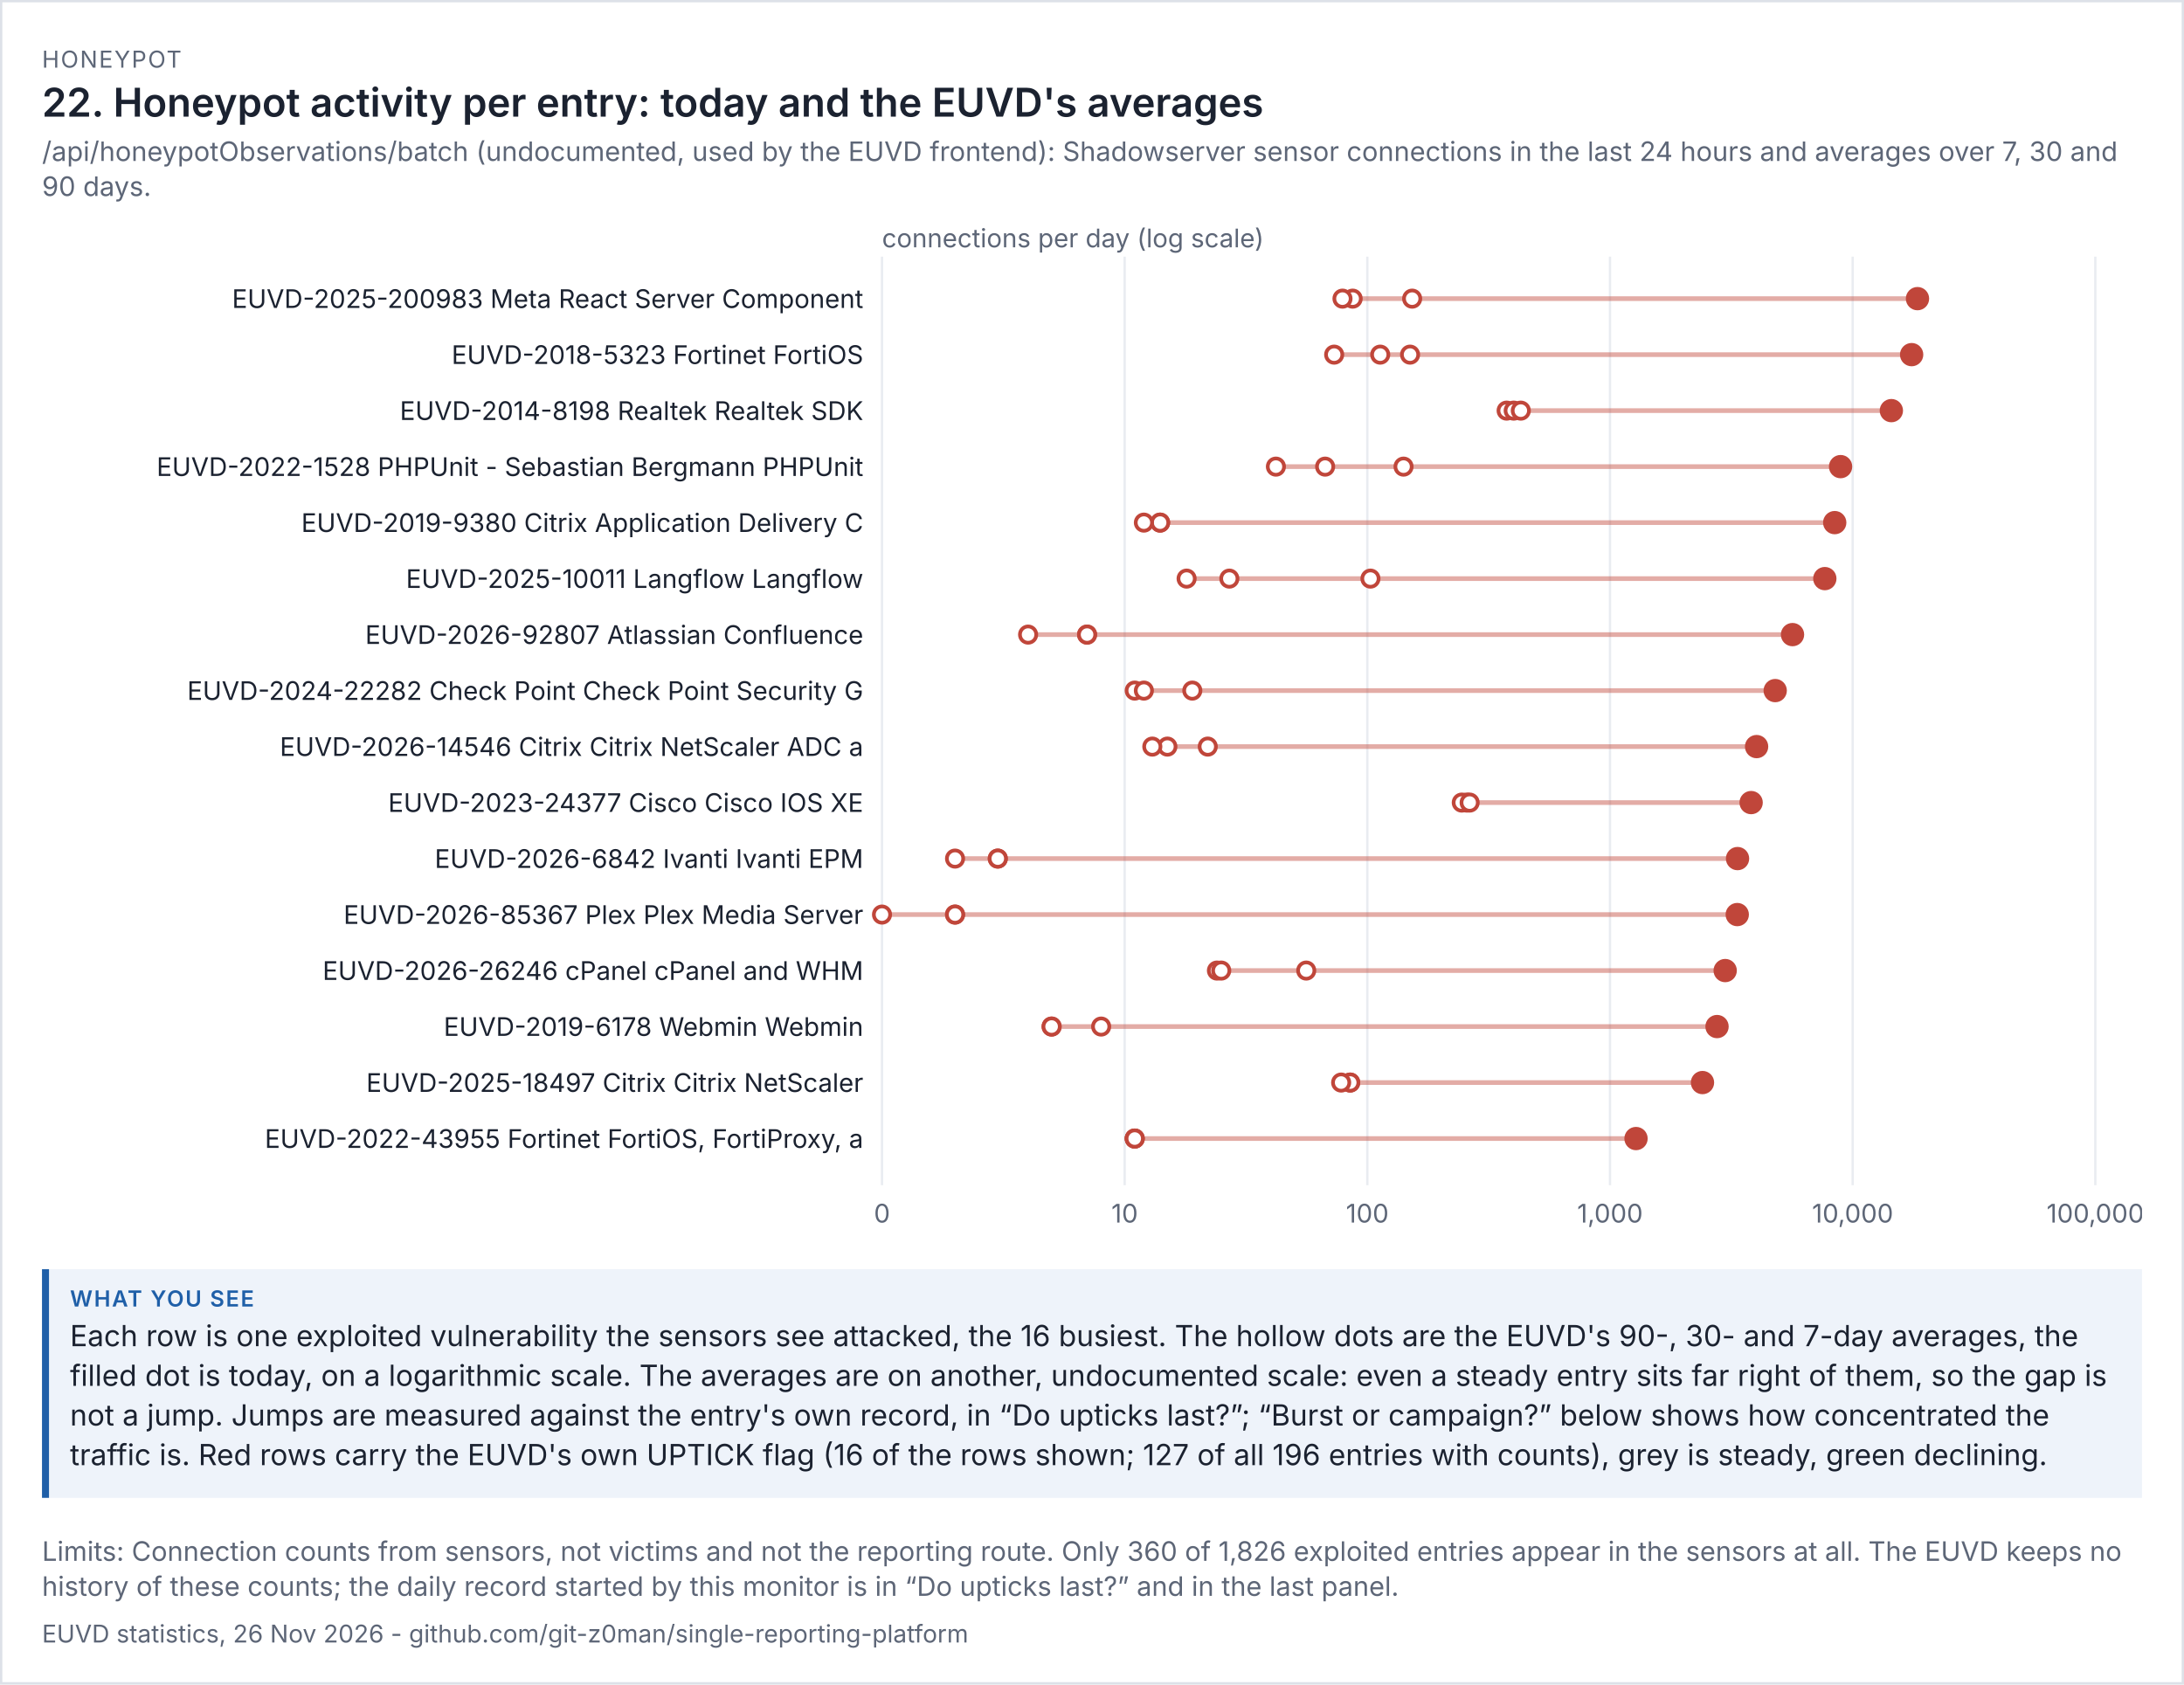
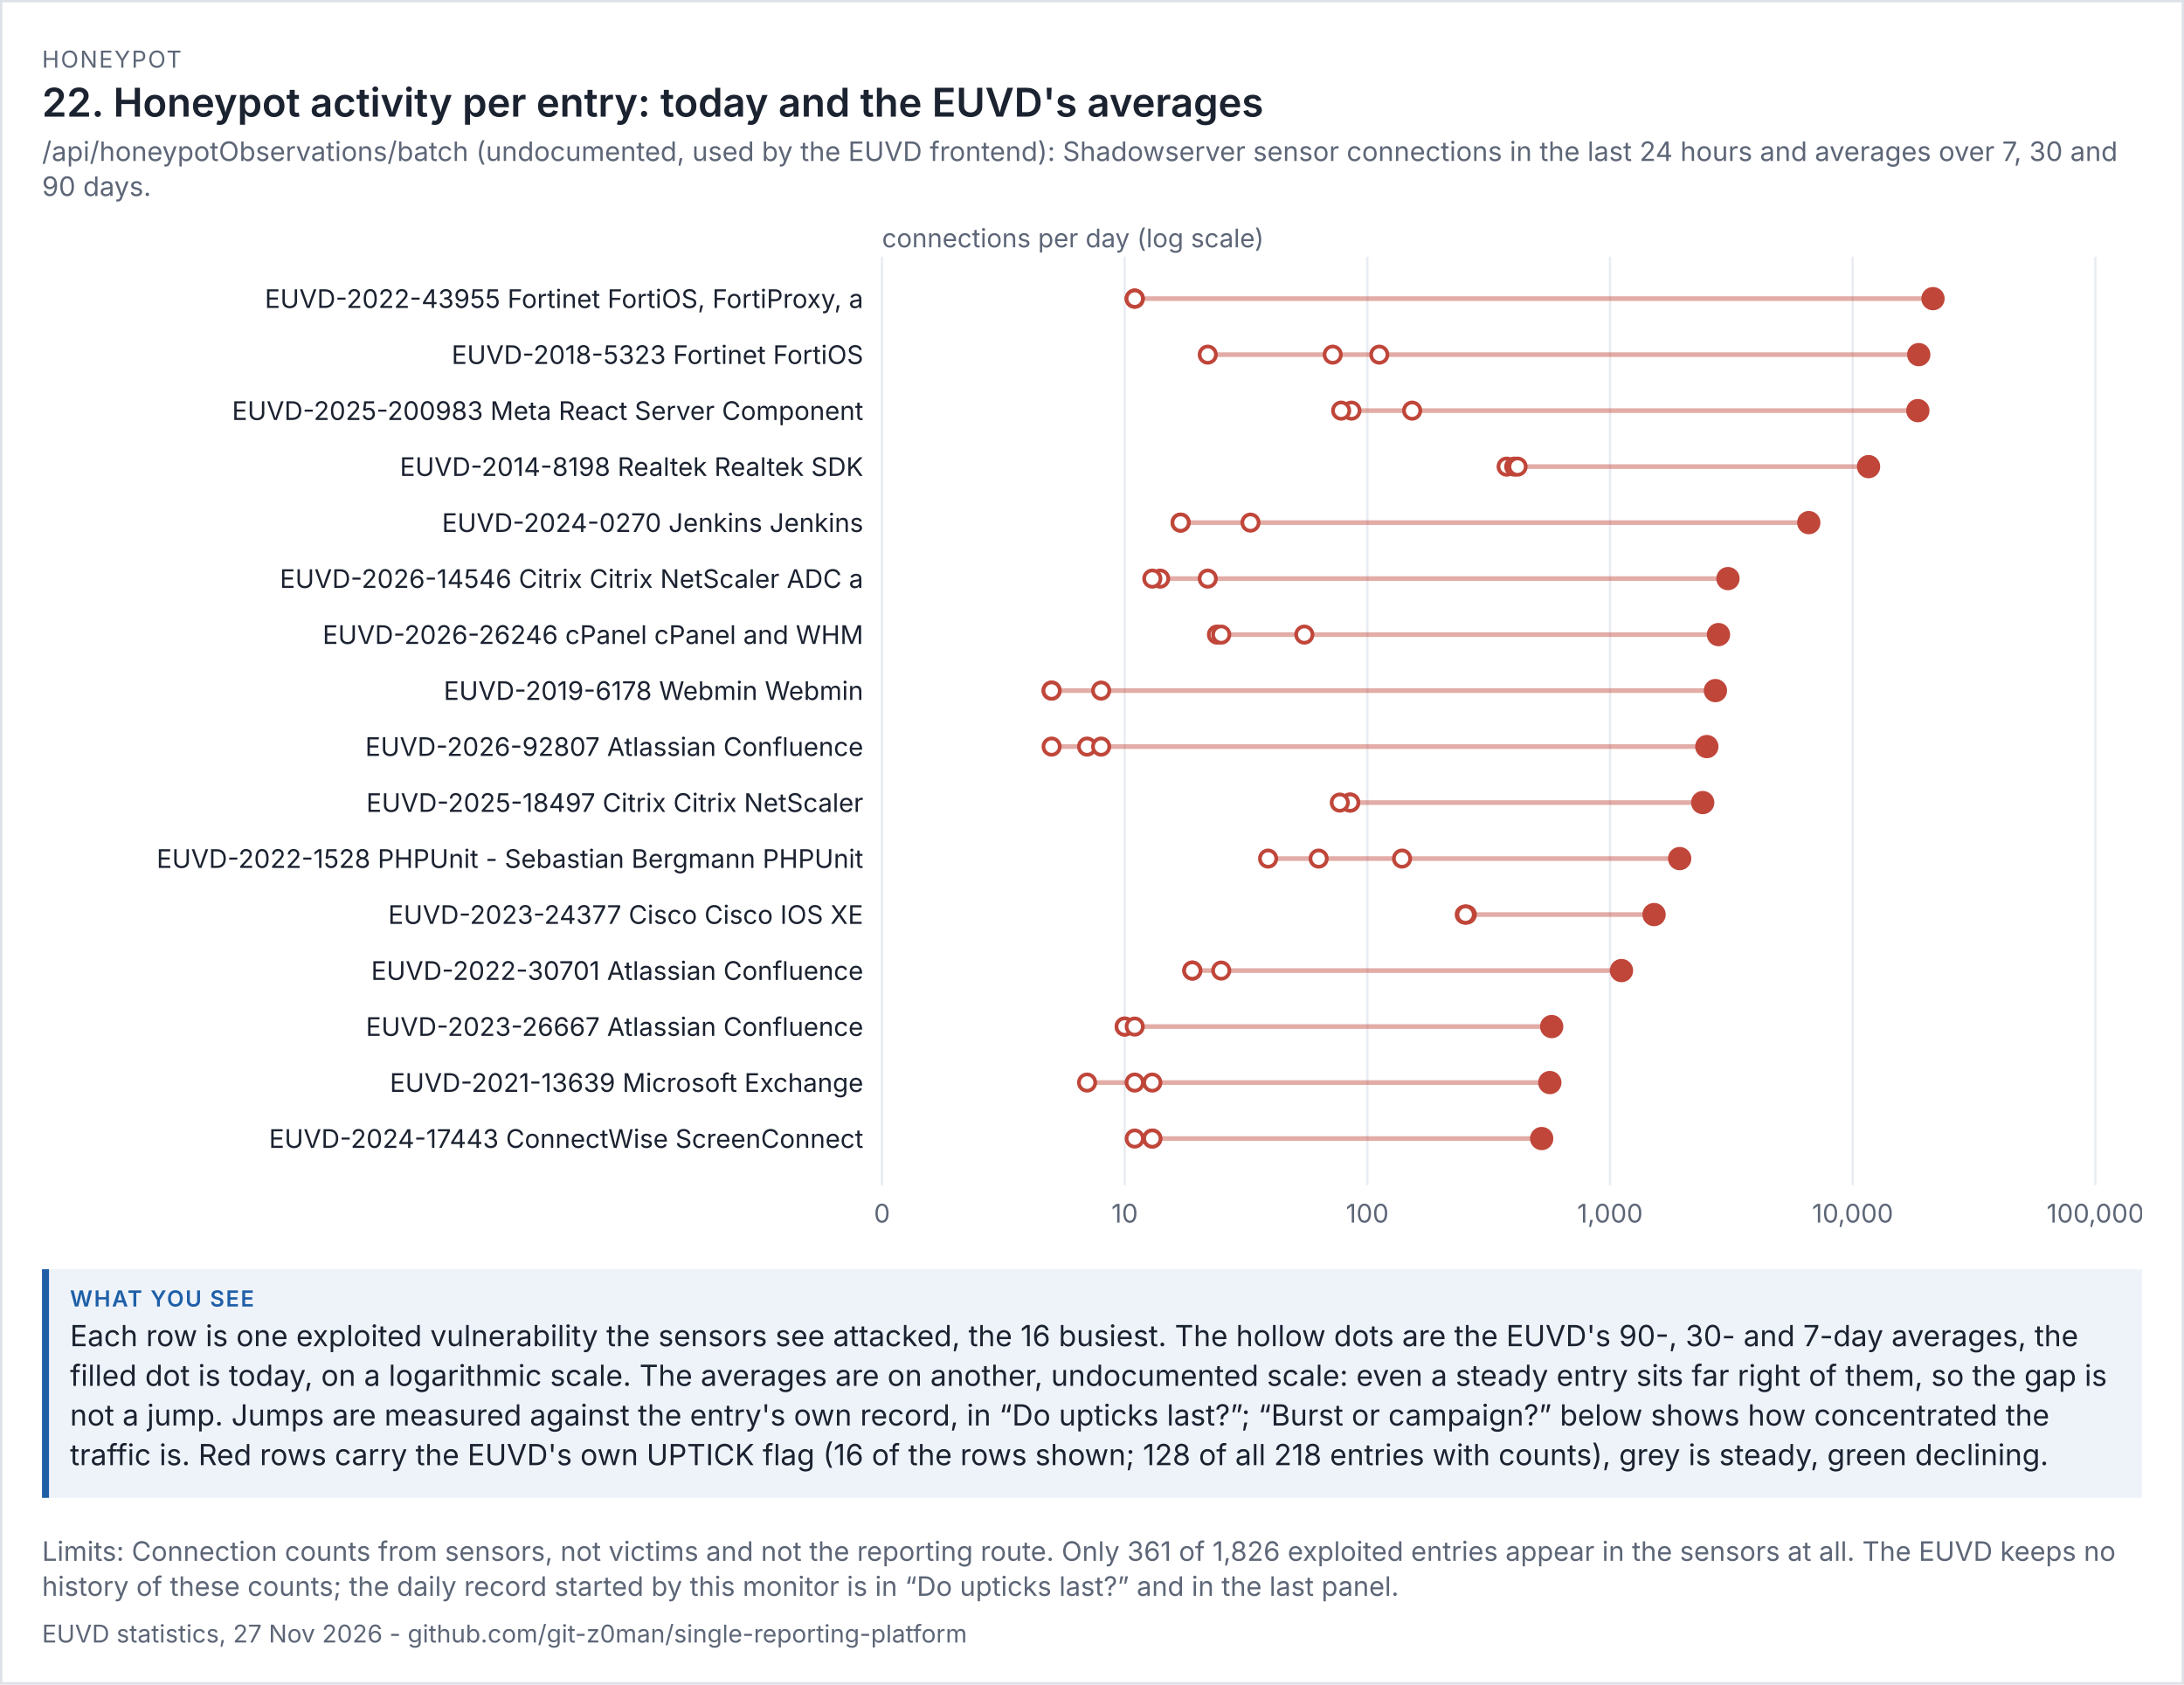
<svg xmlns="http://www.w3.org/2000/svg" viewBox="0 0 936 722" width="936" height="722" font-family="system-ui,-apple-system,'Segoe UI',sans-serif">
  <rect width="100%" height="100%" fill="#ffffff" />
  <rect x="0.5" y="0.5" width="935" height="721" fill="none" stroke="#dde1e8" />
  <text x="18" y="29" font-size="10" letter-spacing="0.6" fill="#5d6677">HONEYPOT</text>
  <text x="18" y="50" font-size="17" fill="#1b2230" font-weight="600">22. Honeypot activity per entry: today and the EUVD's averages</text>
  <text x="18" y="69" font-size="11.5" fill="#5d6677">/api/honeypotObservations/batch (undocumented, used by the EUVD frontend): Shadowserver sensor connections in the last 24 hours and averages over 7, 30 and</text>
  <text x="18" y="84" font-size="11.5" fill="#5d6677">90 days.</text>
  <g transform="translate(18,94) scale(1)" font-size="11">
    <svg viewBox="0 0 900 438" role="img" width="900" height="438">
      <g>
        <line x1="360" x2="360" y1="16" y2="414" stroke="rgb(233, 236, 241)" />
        <text x="360" y="430" text-anchor="middle" fill="rgb(93, 102, 119)">0</text>
        <line x1="464" x2="464" y1="16" y2="414" stroke="rgb(233, 236, 241)" />
        <text x="464" y="430" text-anchor="middle" fill="rgb(93, 102, 119)">10</text>
        <line x1="568" x2="568" y1="16" y2="414" stroke="rgb(233, 236, 241)" />
        <text x="568" y="430" text-anchor="middle" fill="rgb(93, 102, 119)">100</text>
        <line x1="672" x2="672" y1="16" y2="414" stroke="rgb(233, 236, 241)" />
        <text x="672" y="430" text-anchor="middle" fill="rgb(93, 102, 119)">1,000</text>
        <line x1="776" x2="776" y1="16" y2="414" stroke="rgb(233, 236, 241)" />
        <text x="776" y="430" text-anchor="middle" fill="rgb(93, 102, 119)">10,000</text>
        <line x1="880" x2="880" y1="16" y2="414" stroke="rgb(233, 236, 241)" />
        <text x="880" y="430" text-anchor="middle" fill="rgb(93, 102, 119)">100,000</text>
        <text x="360" y="12" fill="rgb(93, 102, 119)">connections per day (log scale)</text>
-         <text x="352" y="38" text-anchor="end" class="t" fill="rgb(27, 34, 48)">EUVD-2025-200983 Meta React Server Component</text>
-         <line x1="557.353" x2="803.781" y1="34" y2="34" stroke="rgb(192, 70, 58)" stroke-width="2" opacity="0.45" />
-         <circle cx="587.208" cy="34" r="3.5" fill="rgb(255, 255, 255)" stroke="rgb(192, 70, 58)" stroke-width="1.6" />
-         <circle cx="561.71" cy="34" r="3.5" fill="rgb(255, 255, 255)" stroke="rgb(192, 70, 58)" stroke-width="1.6" />
-         <circle cx="557.353" cy="34" r="3.5" fill="rgb(255, 255, 255)" stroke="rgb(192, 70, 58)" stroke-width="1.6" />
-         <circle cx="803.781" cy="34" r="5" fill="rgb(192, 70, 58)" />
+         <text x="352" y="38" text-anchor="end" class="t" fill="rgb(27, 34, 48)">EUVD-2022-43955 Fortinet FortiOS, FortiProxy, a</text>
+         <line x1="468.305" x2="810.422" y1="34" y2="34" stroke="rgb(192, 70, 58)" stroke-width="2" opacity="0.45" />
+         <circle cx="468.305" cy="34" r="3.5" fill="rgb(255, 255, 255)" stroke="rgb(192, 70, 58)" stroke-width="1.6" />
+         <circle cx="468.305" cy="34" r="3.5" fill="rgb(255, 255, 255)" stroke="rgb(192, 70, 58)" stroke-width="1.6" />
+         <circle cx="468.305" cy="34" r="3.5" fill="rgb(255, 255, 255)" stroke="rgb(192, 70, 58)" stroke-width="1.6" />
+         <circle cx="810.422" cy="34" r="5" fill="rgb(192, 70, 58)" />
        <text x="352" y="62" text-anchor="end" class="t" fill="rgb(27, 34, 48)">EUVD-2018-5323 Fortinet FortiOS</text>
-         <line x1="553.786" x2="801.273" y1="58" y2="58" stroke="rgb(192, 70, 58)" stroke-width="2" opacity="0.45" />
-         <circle cx="553.786" cy="58" r="3.5" fill="rgb(255, 255, 255)" stroke="rgb(192, 70, 58)" stroke-width="1.6" />
-         <circle cx="573.52" cy="58" r="3.5" fill="rgb(255, 255, 255)" stroke="rgb(192, 70, 58)" stroke-width="1.6" />
-         <circle cx="586.313" cy="58" r="3.5" fill="rgb(255, 255, 255)" stroke="rgb(192, 70, 58)" stroke-width="1.6" />
-         <circle cx="801.273" cy="58" r="5" fill="rgb(192, 70, 58)" />
-         <text x="352" y="86" text-anchor="end" class="t" fill="rgb(27, 34, 48)">EUVD-2014-8198 Realtek Realtek SDK</text>
-         <line x1="627.699" x2="792.582" y1="82" y2="82" stroke="rgb(192, 70, 58)" stroke-width="2" opacity="0.45" />
-         <circle cx="627.699" cy="82" r="3.5" fill="rgb(255, 255, 255)" stroke="rgb(192, 70, 58)" stroke-width="1.6" />
-         <circle cx="630.727" cy="82" r="3.5" fill="rgb(255, 255, 255)" stroke="rgb(192, 70, 58)" stroke-width="1.6" />
-         <circle cx="633.776" cy="82" r="3.5" fill="rgb(255, 255, 255)" stroke="rgb(192, 70, 58)" stroke-width="1.6" />
-         <circle cx="792.582" cy="82" r="5" fill="rgb(192, 70, 58)" />
-         <text x="352" y="110" text-anchor="end" class="t" fill="rgb(27, 34, 48)">EUVD-2022-1528 PHPUnit - Sebastian Bergmann PHPUnit</text>
-         <line x1="528.818" x2="770.818" y1="106" y2="106" stroke="rgb(192, 70, 58)" stroke-width="2" opacity="0.45" />
-         <circle cx="583.519" cy="106" r="3.5" fill="rgb(255, 255, 255)" stroke="rgb(192, 70, 58)" stroke-width="1.6" />
-         <circle cx="549.912" cy="106" r="3.5" fill="rgb(255, 255, 255)" stroke="rgb(192, 70, 58)" stroke-width="1.6" />
-         <circle cx="528.818" cy="106" r="3.5" fill="rgb(255, 255, 255)" stroke="rgb(192, 70, 58)" stroke-width="1.6" />
-         <circle cx="770.818" cy="106" r="5" fill="rgb(192, 70, 58)" />
-         <text x="352" y="134" text-anchor="end" class="t" fill="rgb(27, 34, 48)">EUVD-2019-9380 Citrix Application Delivery C</text>
-         <line x1="472.235" x2="768.307" y1="130" y2="130" stroke="rgb(192, 70, 58)" stroke-width="2" opacity="0.45" />
-         <circle cx="479.197" cy="130" r="3.5" fill="rgb(255, 255, 255)" stroke="rgb(192, 70, 58)" stroke-width="1.6" />
-         <circle cx="479.197" cy="130" r="3.5" fill="rgb(255, 255, 255)" stroke="rgb(192, 70, 58)" stroke-width="1.6" />
-         <circle cx="472.235" cy="130" r="3.5" fill="rgb(255, 255, 255)" stroke="rgb(192, 70, 58)" stroke-width="1.6" />
-         <circle cx="768.307" cy="130" r="5" fill="rgb(192, 70, 58)" />
-         <text x="352" y="158" text-anchor="end" class="t" fill="rgb(27, 34, 48)">EUVD-2025-10011 Langflow Langflow</text>
-         <line x1="490.548" x2="764.066" y1="154" y2="154" stroke="rgb(192, 70, 58)" stroke-width="2" opacity="0.45" />
-         <circle cx="490.548" cy="154" r="3.5" fill="rgb(255, 255, 255)" stroke="rgb(192, 70, 58)" stroke-width="1.6" />
-         <circle cx="508.862" cy="154" r="3.5" fill="rgb(255, 255, 255)" stroke="rgb(192, 70, 58)" stroke-width="1.6" />
-         <circle cx="569.335" cy="154" r="3.5" fill="rgb(255, 255, 255)" stroke="rgb(192, 70, 58)" stroke-width="1.6" />
-         <circle cx="764.066" cy="154" r="5" fill="rgb(192, 70, 58)" />
-         <text x="352" y="182" text-anchor="end" class="t" fill="rgb(27, 34, 48)">EUVD-2026-92807 Atlassian Confluence</text>
-         <line x1="422.614" x2="750.221" y1="178" y2="178" stroke="rgb(192, 70, 58)" stroke-width="2" opacity="0.45" />
-         <circle cx="422.614" cy="178" r="3.5" fill="rgb(255, 255, 255)" stroke="rgb(192, 70, 58)" stroke-width="1.6" />
-         <circle cx="447.89" cy="178" r="3.5" fill="rgb(255, 255, 255)" stroke="rgb(192, 70, 58)" stroke-width="1.6" />
-         <circle cx="447.89" cy="178" r="3.5" fill="rgb(255, 255, 255)" stroke="rgb(192, 70, 58)" stroke-width="1.6" />
-         <circle cx="750.221" cy="178" r="5" fill="rgb(192, 70, 58)" />
-         <text x="352" y="206" text-anchor="end" class="t" fill="rgb(27, 34, 48)">EUVD-2024-22282 Check Point Check Point Security G</text>
-         <line x1="468.305" x2="742.802" y1="202" y2="202" stroke="rgb(192, 70, 58)" stroke-width="2" opacity="0.45" />
-         <circle cx="468.305" cy="202" r="3.5" fill="rgb(255, 255, 255)" stroke="rgb(192, 70, 58)" stroke-width="1.6" />
-         <circle cx="492.99" cy="202" r="3.5" fill="rgb(255, 255, 255)" stroke="rgb(192, 70, 58)" stroke-width="1.6" />
-         <circle cx="472.235" cy="202" r="3.5" fill="rgb(255, 255, 255)" stroke="rgb(192, 70, 58)" stroke-width="1.6" />
-         <circle cx="742.802" cy="202" r="5" fill="rgb(192, 70, 58)" />
-         <text x="352" y="230" text-anchor="end" class="t" fill="rgb(27, 34, 48)">EUVD-2026-14546 Citrix Citrix NetScaler ADC a</text>
-         <line x1="475.85" x2="734.828" y1="226" y2="226" stroke="rgb(192, 70, 58)" stroke-width="2" opacity="0.45" />
-         <circle cx="499.612" cy="226" r="3.5" fill="rgb(255, 255, 255)" stroke="rgb(192, 70, 58)" stroke-width="1.6" />
-         <circle cx="482.313" cy="226" r="3.5" fill="rgb(255, 255, 255)" stroke="rgb(192, 70, 58)" stroke-width="1.6" />
-         <circle cx="475.85" cy="226" r="3.5" fill="rgb(255, 255, 255)" stroke="rgb(192, 70, 58)" stroke-width="1.6" />
-         <circle cx="734.828" cy="226" r="5" fill="rgb(192, 70, 58)" />
-         <text x="352" y="254" text-anchor="end" class="t" fill="rgb(27, 34, 48)">EUVD-2023-24377 Cisco Cisco IOS XE</text>
-         <line x1="608.473" x2="732.487" y1="250" y2="250" stroke="rgb(192, 70, 58)" stroke-width="2" opacity="0.45" />
-         <circle cx="610.633" cy="250" r="3.5" fill="rgb(255, 255, 255)" stroke="rgb(192, 70, 58)" stroke-width="1.6" />
-         <circle cx="608.473" cy="250" r="3.5" fill="rgb(255, 255, 255)" stroke="rgb(192, 70, 58)" stroke-width="1.6" />
-         <circle cx="611.847" cy="250" r="3.5" fill="rgb(255, 255, 255)" stroke="rgb(192, 70, 58)" stroke-width="1.6" />
-         <circle cx="732.487" cy="250" r="5" fill="rgb(192, 70, 58)" />
-         <text x="352" y="278" text-anchor="end" class="t" fill="rgb(27, 34, 48)">EUVD-2026-6842 Ivanti Ivanti EPM</text>
-         <line x1="391.307" x2="726.659" y1="274" y2="274" stroke="rgb(192, 70, 58)" stroke-width="2" opacity="0.45" />
-         <circle cx="409.621" cy="274" r="3.5" fill="rgb(255, 255, 255)" stroke="rgb(192, 70, 58)" stroke-width="1.6" />
-         <circle cx="391.307" cy="274" r="3.5" fill="rgb(255, 255, 255)" stroke="rgb(192, 70, 58)" stroke-width="1.6" />
-         <circle cx="409.621" cy="274" r="3.5" fill="rgb(255, 255, 255)" stroke="rgb(192, 70, 58)" stroke-width="1.6" />
-         <circle cx="726.659" cy="274" r="5" fill="rgb(192, 70, 58)" />
-         <text x="352" y="302" text-anchor="end" class="t" fill="rgb(27, 34, 48)">EUVD-2026-85367 Plex Plex Media Server</text>
-         <line x1="360" x2="726.537" y1="298" y2="298" stroke="rgb(192, 70, 58)" stroke-width="2" opacity="0.45" />
-         <circle cx="360" cy="298" r="3.5" fill="rgb(255, 255, 255)" stroke="rgb(192, 70, 58)" stroke-width="1.6" />
-         <circle cx="391.307" cy="298" r="3.5" fill="rgb(255, 255, 255)" stroke="rgb(192, 70, 58)" stroke-width="1.6" />
-         <circle cx="391.307" cy="298" r="3.5" fill="rgb(255, 255, 255)" stroke="rgb(192, 70, 58)" stroke-width="1.6" />
-         <circle cx="726.537" cy="298" r="5" fill="rgb(192, 70, 58)" />
-         <text x="352" y="326" text-anchor="end" class="t" fill="rgb(27, 34, 48)">EUVD-2026-26246 cPanel cPanel and WHM</text>
-         <line x1="503.542" x2="721.364" y1="322" y2="322" stroke="rgb(192, 70, 58)" stroke-width="2" opacity="0.45" />
-         <circle cx="541.812" cy="322" r="3.5" fill="rgb(255, 255, 255)" stroke="rgb(192, 70, 58)" stroke-width="1.6" />
-         <circle cx="503.542" cy="322" r="3.5" fill="rgb(255, 255, 255)" stroke="rgb(192, 70, 58)" stroke-width="1.6" />
+         <line x1="499.612" x2="804.322" y1="58" y2="58" stroke="rgb(192, 70, 58)" stroke-width="2" opacity="0.45" />
+         <circle cx="553.163" cy="58" r="3.5" fill="rgb(255, 255, 255)" stroke="rgb(192, 70, 58)" stroke-width="1.6" />
+         <circle cx="573.119" cy="58" r="3.5" fill="rgb(255, 255, 255)" stroke="rgb(192, 70, 58)" stroke-width="1.6" />
+         <circle cx="499.612" cy="58" r="3.5" fill="rgb(255, 255, 255)" stroke="rgb(192, 70, 58)" stroke-width="1.6" />
+         <circle cx="804.322" cy="58" r="5" fill="rgb(192, 70, 58)" />
+         <text x="352" y="86" text-anchor="end" class="t" fill="rgb(27, 34, 48)">EUVD-2025-200983 Meta React Server Component</text>
+         <line x1="556.778" x2="803.93" y1="82" y2="82" stroke="rgb(192, 70, 58)" stroke-width="2" opacity="0.45" />
+         <circle cx="587.208" cy="82" r="3.5" fill="rgb(255, 255, 255)" stroke="rgb(192, 70, 58)" stroke-width="1.6" />
+         <circle cx="561.188" cy="82" r="3.5" fill="rgb(255, 255, 255)" stroke="rgb(192, 70, 58)" stroke-width="1.6" />
+         <circle cx="556.778" cy="82" r="3.5" fill="rgb(255, 255, 255)" stroke="rgb(192, 70, 58)" stroke-width="1.6" />
+         <circle cx="803.93" cy="82" r="5" fill="rgb(192, 70, 58)" />
+         <text x="352" y="110" text-anchor="end" class="t" fill="rgb(27, 34, 48)">EUVD-2014-8198 Realtek Realtek SDK</text>
+         <line x1="627.699" x2="782.809" y1="106" y2="106" stroke="rgb(192, 70, 58)" stroke-width="2" opacity="0.45" />
+         <circle cx="627.699" cy="106" r="3.5" fill="rgb(255, 255, 255)" stroke="rgb(192, 70, 58)" stroke-width="1.6" />
+         <circle cx="630.952" cy="106" r="3.5" fill="rgb(255, 255, 255)" stroke="rgb(192, 70, 58)" stroke-width="1.6" />
+         <circle cx="632.386" cy="106" r="3.5" fill="rgb(255, 255, 255)" stroke="rgb(192, 70, 58)" stroke-width="1.6" />
+         <circle cx="782.809" cy="106" r="5" fill="rgb(192, 70, 58)" />
+         <text x="352" y="134" text-anchor="end" class="t" fill="rgb(27, 34, 48)">EUVD-2024-0270 Jenkins Jenkins</text>
+         <line x1="487.967" x2="757.191" y1="130" y2="130" stroke="rgb(192, 70, 58)" stroke-width="2" opacity="0.45" />
+         <circle cx="487.967" cy="130" r="3.5" fill="rgb(255, 255, 255)" stroke="rgb(192, 70, 58)" stroke-width="1.6" />
+         <circle cx="517.925" cy="130" r="3.5" fill="rgb(255, 255, 255)" stroke="rgb(192, 70, 58)" stroke-width="1.6" />
+         <circle cx="487.967" cy="130" r="3.5" fill="rgb(255, 255, 255)" stroke="rgb(192, 70, 58)" stroke-width="1.6" />
+         <circle cx="757.191" cy="130" r="5" fill="rgb(192, 70, 58)" />
+         <text x="352" y="158" text-anchor="end" class="t" fill="rgb(27, 34, 48)">EUVD-2026-14546 Citrix Citrix NetScaler ADC a</text>
+         <line x1="475.85" x2="722.559" y1="154" y2="154" stroke="rgb(192, 70, 58)" stroke-width="2" opacity="0.45" />
+         <circle cx="499.612" cy="154" r="3.5" fill="rgb(255, 255, 255)" stroke="rgb(192, 70, 58)" stroke-width="1.6" />
+         <circle cx="479.197" cy="154" r="3.5" fill="rgb(255, 255, 255)" stroke="rgb(192, 70, 58)" stroke-width="1.6" />
+         <circle cx="475.85" cy="154" r="3.5" fill="rgb(255, 255, 255)" stroke="rgb(192, 70, 58)" stroke-width="1.6" />
+         <circle cx="722.559" cy="154" r="5" fill="rgb(192, 70, 58)" />
+         <text x="352" y="182" text-anchor="end" class="t" fill="rgb(27, 34, 48)">EUVD-2026-26246 cPanel cPanel and WHM</text>
+         <line x1="503.542" x2="718.488" y1="178" y2="178" stroke="rgb(192, 70, 58)" stroke-width="2" opacity="0.45" />
+         <circle cx="540.998" cy="178" r="3.5" fill="rgb(255, 255, 255)" stroke="rgb(192, 70, 58)" stroke-width="1.6" />
+         <circle cx="503.542" cy="178" r="3.5" fill="rgb(255, 255, 255)" stroke="rgb(192, 70, 58)" stroke-width="1.6" />
+         <circle cx="505.386" cy="178" r="3.5" fill="rgb(255, 255, 255)" stroke="rgb(192, 70, 58)" stroke-width="1.6" />
+         <circle cx="718.488" cy="178" r="5" fill="rgb(192, 70, 58)" />
+         <text x="352" y="206" text-anchor="end" class="t" fill="rgb(27, 34, 48)">EUVD-2019-6178 Webmin Webmin</text>
+         <line x1="432.693" x2="717.179" y1="202" y2="202" stroke="rgb(192, 70, 58)" stroke-width="2" opacity="0.45" />
+         <circle cx="432.693" cy="202" r="3.5" fill="rgb(255, 255, 255)" stroke="rgb(192, 70, 58)" stroke-width="1.6" />
+         <circle cx="432.693" cy="202" r="3.5" fill="rgb(255, 255, 255)" stroke="rgb(192, 70, 58)" stroke-width="1.6" />
+         <circle cx="453.921" cy="202" r="3.5" fill="rgb(255, 255, 255)" stroke="rgb(192, 70, 58)" stroke-width="1.6" />
+         <circle cx="717.179" cy="202" r="5" fill="rgb(192, 70, 58)" />
+         <text x="352" y="230" text-anchor="end" class="t" fill="rgb(27, 34, 48)">EUVD-2026-92807 Atlassian Confluence</text>
+         <line x1="432.693" x2="713.494" y1="226" y2="226" stroke="rgb(192, 70, 58)" stroke-width="2" opacity="0.45" />
+         <circle cx="432.693" cy="226" r="3.5" fill="rgb(255, 255, 255)" stroke="rgb(192, 70, 58)" stroke-width="1.6" />
+         <circle cx="447.89" cy="226" r="3.5" fill="rgb(255, 255, 255)" stroke="rgb(192, 70, 58)" stroke-width="1.6" />
+         <circle cx="453.921" cy="226" r="3.5" fill="rgb(255, 255, 255)" stroke="rgb(192, 70, 58)" stroke-width="1.6" />
+         <circle cx="713.494" cy="226" r="5" fill="rgb(192, 70, 58)" />
+         <text x="352" y="254" text-anchor="end" class="t" fill="rgb(27, 34, 48)">EUVD-2025-18497 Citrix Citrix NetScaler</text>
+         <line x1="556.195" x2="711.73" y1="250" y2="250" stroke="rgb(192, 70, 58)" stroke-width="2" opacity="0.45" />
+         <circle cx="560.66" cy="250" r="3.5" fill="rgb(255, 255, 255)" stroke="rgb(192, 70, 58)" stroke-width="1.6" />
+         <circle cx="560.66" cy="250" r="3.5" fill="rgb(255, 255, 255)" stroke="rgb(192, 70, 58)" stroke-width="1.6" />
+         <circle cx="556.195" cy="250" r="3.5" fill="rgb(255, 255, 255)" stroke="rgb(192, 70, 58)" stroke-width="1.6" />
+         <circle cx="711.73" cy="250" r="5" fill="rgb(192, 70, 58)" />
+         <text x="352" y="278" text-anchor="end" class="t" fill="rgb(27, 34, 48)">EUVD-2022-1528 PHPUnit - Sebastian Bergmann PHPUnit</text>
+         <line x1="525.471" x2="701.861" y1="274" y2="274" stroke="rgb(192, 70, 58)" stroke-width="2" opacity="0.45" />
+         <circle cx="582.874" cy="274" r="3.5" fill="rgb(255, 255, 255)" stroke="rgb(192, 70, 58)" stroke-width="1.6" />
+         <circle cx="547.131" cy="274" r="3.5" fill="rgb(255, 255, 255)" stroke="rgb(192, 70, 58)" stroke-width="1.6" />
+         <circle cx="525.471" cy="274" r="3.5" fill="rgb(255, 255, 255)" stroke="rgb(192, 70, 58)" stroke-width="1.6" />
+         <circle cx="701.861" cy="274" r="5" fill="rgb(192, 70, 58)" />
+         <text x="352" y="302" text-anchor="end" class="t" fill="rgb(27, 34, 48)">EUVD-2023-24377 Cisco Cisco IOS XE</text>
+         <line x1="609.746" x2="690.882" y1="298" y2="298" stroke="rgb(192, 70, 58)" stroke-width="2" opacity="0.45" />
+         <circle cx="610.633" cy="298" r="3.5" fill="rgb(255, 255, 255)" stroke="rgb(192, 70, 58)" stroke-width="1.6" />
+         <circle cx="609.746" cy="298" r="3.5" fill="rgb(255, 255, 255)" stroke="rgb(192, 70, 58)" stroke-width="1.6" />
+         <circle cx="610.103" cy="298" r="3.5" fill="rgb(255, 255, 255)" stroke="rgb(192, 70, 58)" stroke-width="1.6" />
+         <circle cx="690.882" cy="298" r="5" fill="rgb(192, 70, 58)" />
+         <text x="352" y="326" text-anchor="end" class="t" fill="rgb(27, 34, 48)">EUVD-2022-30701 Atlassian Confluence</text>
+         <line x1="492.99" x2="676.917" y1="322" y2="322" stroke="rgb(192, 70, 58)" stroke-width="2" opacity="0.45" />
+         <circle cx="492.99" cy="322" r="3.5" fill="rgb(255, 255, 255)" stroke="rgb(192, 70, 58)" stroke-width="1.6" />
+         <circle cx="492.99" cy="322" r="3.5" fill="rgb(255, 255, 255)" stroke="rgb(192, 70, 58)" stroke-width="1.6" />
        <circle cx="505.386" cy="322" r="3.5" fill="rgb(255, 255, 255)" stroke="rgb(192, 70, 58)" stroke-width="1.6" />
-         <circle cx="721.364" cy="322" r="5" fill="rgb(192, 70, 58)" />
-         <text x="352" y="350" text-anchor="end" class="t" fill="rgb(27, 34, 48)">EUVD-2019-6178 Webmin Webmin</text>
-         <line x1="432.693" x2="717.871" y1="346" y2="346" stroke="rgb(192, 70, 58)" stroke-width="2" opacity="0.45" />
-         <circle cx="432.693" cy="346" r="3.5" fill="rgb(255, 255, 255)" stroke="rgb(192, 70, 58)" stroke-width="1.6" />
-         <circle cx="432.693" cy="346" r="3.5" fill="rgb(255, 255, 255)" stroke="rgb(192, 70, 58)" stroke-width="1.6" />
-         <circle cx="453.921" cy="346" r="3.5" fill="rgb(255, 255, 255)" stroke="rgb(192, 70, 58)" stroke-width="1.6" />
-         <circle cx="717.871" cy="346" r="5" fill="rgb(192, 70, 58)" />
-         <text x="352" y="374" text-anchor="end" class="t" fill="rgb(27, 34, 48)">EUVD-2025-18497 Citrix Citrix NetScaler</text>
-         <line x1="556.778" x2="711.636" y1="370" y2="370" stroke="rgb(192, 70, 58)" stroke-width="2" opacity="0.45" />
-         <circle cx="560.66" cy="370" r="3.5" fill="rgb(255, 255, 255)" stroke="rgb(192, 70, 58)" stroke-width="1.6" />
-         <circle cx="560.66" cy="370" r="3.5" fill="rgb(255, 255, 255)" stroke="rgb(192, 70, 58)" stroke-width="1.6" />
-         <circle cx="556.778" cy="370" r="3.5" fill="rgb(255, 255, 255)" stroke="rgb(192, 70, 58)" stroke-width="1.6" />
-         <circle cx="711.636" cy="370" r="5" fill="rgb(192, 70, 58)" />
-         <text x="352" y="398" text-anchor="end" class="t" fill="rgb(27, 34, 48)">EUVD-2022-43955 Fortinet FortiOS, FortiProxy, a</text>
-         <line x1="468.305" x2="683.15" y1="394" y2="394" stroke="rgb(192, 70, 58)" stroke-width="2" opacity="0.45" />
+         <circle cx="676.917" cy="322" r="5" fill="rgb(192, 70, 58)" />
+         <text x="352" y="350" text-anchor="end" class="t" fill="rgb(27, 34, 48)">EUVD-2023-26667 Atlassian Confluence</text>
+         <line x1="464" x2="647.005" y1="346" y2="346" stroke="rgb(192, 70, 58)" stroke-width="2" opacity="0.45" />
+         <circle cx="464" cy="346" r="3.5" fill="rgb(255, 255, 255)" stroke="rgb(192, 70, 58)" stroke-width="1.6" />
+         <circle cx="464" cy="346" r="3.5" fill="rgb(255, 255, 255)" stroke="rgb(192, 70, 58)" stroke-width="1.6" />
+         <circle cx="468.305" cy="346" r="3.5" fill="rgb(255, 255, 255)" stroke="rgb(192, 70, 58)" stroke-width="1.6" />
+         <circle cx="647.005" cy="346" r="5" fill="rgb(192, 70, 58)" />
+         <text x="352" y="374" text-anchor="end" class="t" fill="rgb(27, 34, 48)">EUVD-2021-13639 Microsoft Exchange</text>
+         <line x1="447.89" x2="646.213" y1="370" y2="370" stroke="rgb(192, 70, 58)" stroke-width="2" opacity="0.45" />
+         <circle cx="475.85" cy="370" r="3.5" fill="rgb(255, 255, 255)" stroke="rgb(192, 70, 58)" stroke-width="1.6" />
+         <circle cx="468.305" cy="370" r="3.5" fill="rgb(255, 255, 255)" stroke="rgb(192, 70, 58)" stroke-width="1.6" />
+         <circle cx="447.89" cy="370" r="3.5" fill="rgb(255, 255, 255)" stroke="rgb(192, 70, 58)" stroke-width="1.6" />
+         <circle cx="646.213" cy="370" r="5" fill="rgb(192, 70, 58)" />
+         <text x="352" y="398" text-anchor="end" class="t" fill="rgb(27, 34, 48)">EUVD-2024-17443 ConnectWise ScreenConnect</text>
+         <line x1="468.305" x2="642.724" y1="394" y2="394" stroke="rgb(192, 70, 58)" stroke-width="2" opacity="0.45" />
+         <circle cx="475.85" cy="394" r="3.5" fill="rgb(255, 255, 255)" stroke="rgb(192, 70, 58)" stroke-width="1.6" />
        <circle cx="468.305" cy="394" r="3.5" fill="rgb(255, 255, 255)" stroke="rgb(192, 70, 58)" stroke-width="1.6" />
-         <circle cx="468.305" cy="394" r="3.5" fill="rgb(255, 255, 255)" stroke="rgb(192, 70, 58)" stroke-width="1.6" />
-         <circle cx="468.305" cy="394" r="3.5" fill="rgb(255, 255, 255)" stroke="rgb(192, 70, 58)" stroke-width="1.6" />
-         <circle cx="683.15" cy="394" r="5" fill="rgb(192, 70, 58)" />
+         <circle cx="475.85" cy="394" r="3.5" fill="rgb(255, 255, 255)" stroke="rgb(192, 70, 58)" stroke-width="1.6" />
+         <circle cx="642.724" cy="394" r="5" fill="rgb(192, 70, 58)" />
      </g>
    </svg>
  </g>
  <rect x="18" y="544" width="900" height="98" fill="#eef3fa" />
  <rect x="18" y="544" width="3" height="98" fill="#1f5fa8" />
  <text x="30" y="560" font-size="9.5" letter-spacing="0.6" font-weight="600" fill="#1f5fa8">WHAT YOU SEE</text>
  <text x="30" y="577" font-size="12.5" fill="#1b2230">Each row is one exploited vulnerability the sensors see attacked, the 16 busiest. The hollow dots are the EUVD's 90-, 30- and 7-day averages, the</text>
  <text x="30" y="594" font-size="12.5" fill="#1b2230">filled dot is today, on a logarithmic scale. The averages are on another, undocumented scale: even a steady entry sits far right of them, so the gap is</text>
  <text x="30" y="611" font-size="12.5" fill="#1b2230">not a jump. Jumps are measured against the entry's own record, in “Do upticks last?”; “Burst or campaign?” below shows how concentrated the</text>
-   <text x="30" y="628" font-size="12.5" fill="#1b2230">traffic is. Red rows carry the EUVD's own UPTICK flag (16 of the rows shown; 127 of all 196 entries with counts), grey is steady, green declining.</text>
-   <text x="18" y="669" font-size="11.5" fill="#5d6677">Limits: Connection counts from sensors, not victims and not the reporting route. Only 360 of 1,826 exploited entries appear in the sensors at all. The EUVD keeps no</text>
+   <text x="30" y="628" font-size="12.5" fill="#1b2230">traffic is. Red rows carry the EUVD's own UPTICK flag (16 of the rows shown; 128 of all 218 entries with counts), grey is steady, green declining.</text>
+   <text x="18" y="669" font-size="11.5" fill="#5d6677">Limits: Connection counts from sensors, not victims and not the reporting route. Only 361 of 1,826 exploited entries appear in the sensors at all. The EUVD keeps no</text>
  <text x="18" y="684" font-size="11.5" fill="#5d6677">history of these counts; the daily record started by this monitor is in “Do upticks last?” and in the last panel.</text>
-   <text x="18" y="704" font-size="10.5" fill="#5d6677">EUVD statistics, 26 Nov 2026 - github.com/git-z0man/single-reporting-platform</text>
+   <text x="18" y="704" font-size="10.5" fill="#5d6677">EUVD statistics, 27 Nov 2026 - github.com/git-z0man/single-reporting-platform</text>
</svg>
